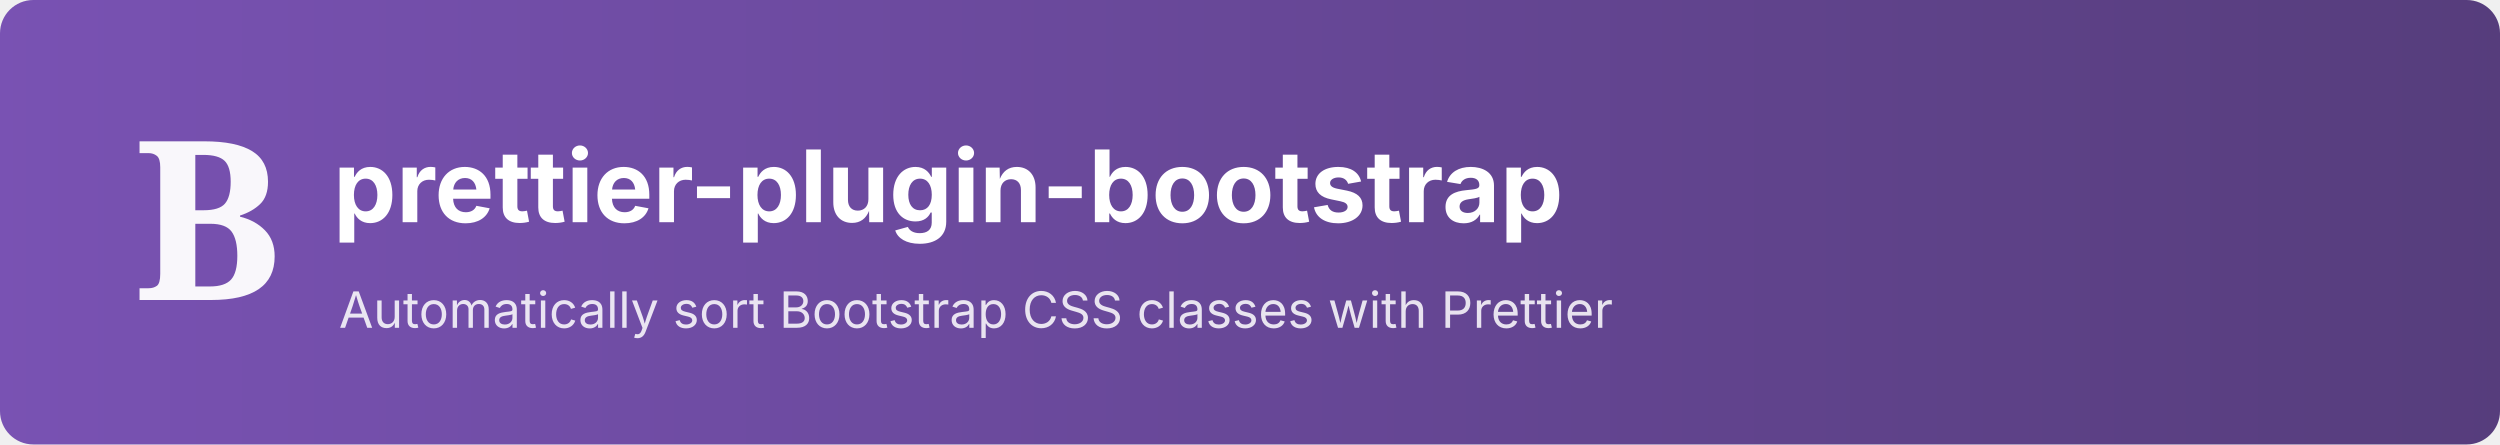
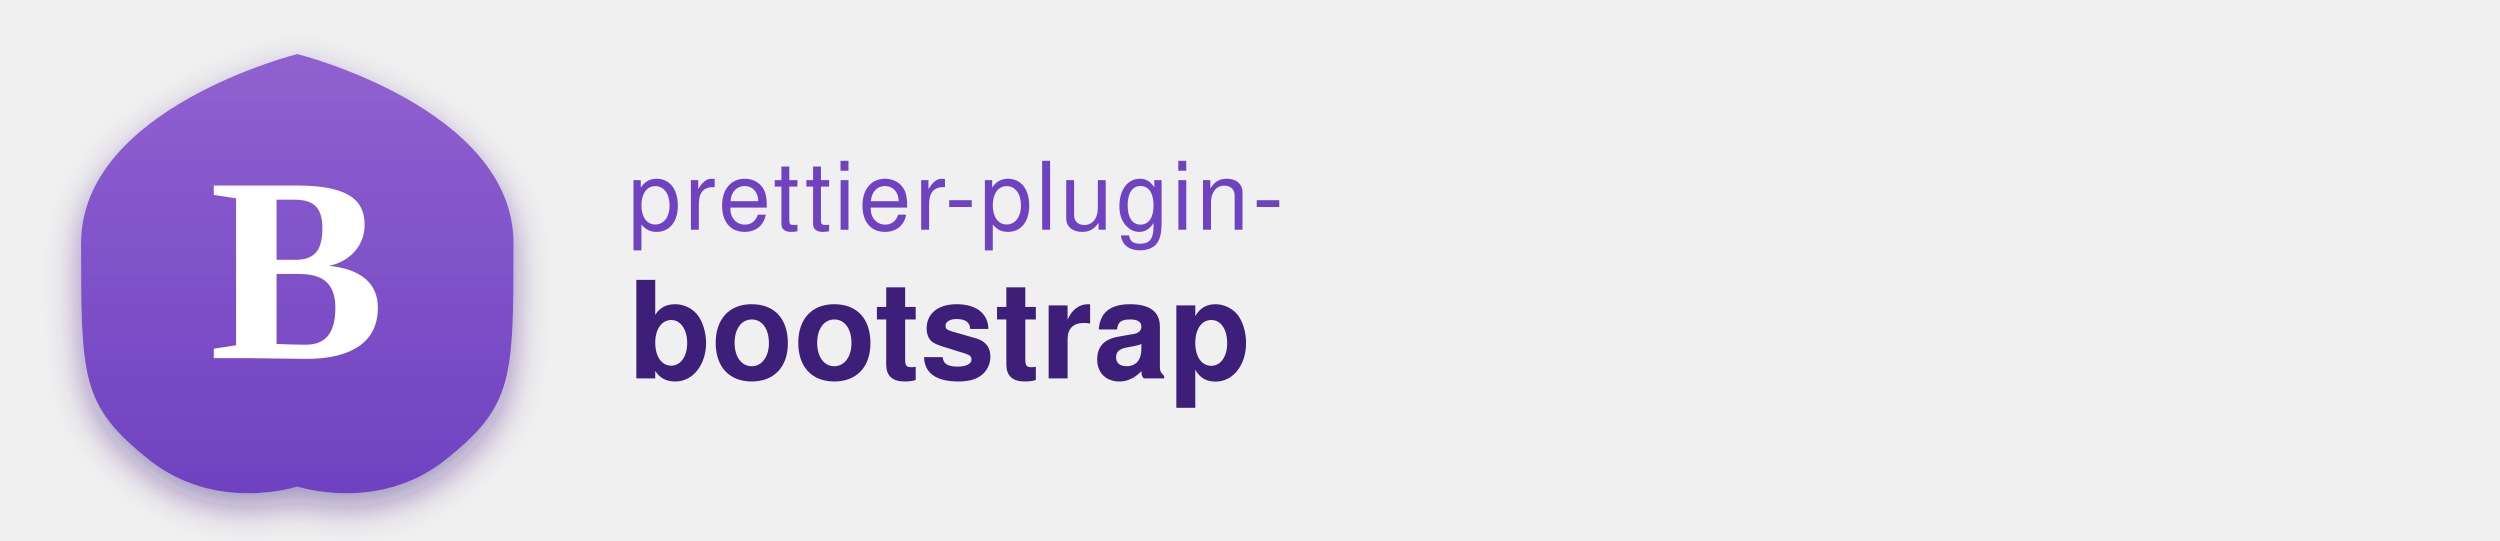
- <svg xmlns="http://www.w3.org/2000/svg" width="900" height="160" viewBox="0 0 900 160">
+ <svg xmlns="http://www.w3.org/2000/svg" viewBox="0 0 740 160" width="740" height="160">
  <defs>
-     <linearGradient id="bg" x1="0" y1="0" x2="1" y2="0">
-       <stop offset="0%" stop-color="#7952b3" />
-       <stop offset="100%" stop-color="#563d7c" />
+     <linearGradient id="shield-grad" x1="0" y1="0" x2="0" y2="1">
+       <stop offset="0%" stop-color="#9061d0" />
+       <stop offset="100%" stop-color="#6f42c1" />
    </linearGradient>
+     <filter id="shadow" x="-20%" y="-20%" width="140%" height="160%">
+       <feDropShadow dx="0" dy="4" stdDeviation="5" flood-color="#3d1f7a" flood-opacity="0.45" />
+     </filter>
  </defs>
-   <rect width="900" height="160" fill="url(#bg)" rx="12" />
-   <text x="48" y="108" font-family="Georgia, serif" font-size="80" font-weight="700" fill="white" opacity="0.95">B</text>
-   <text x="120" y="80" font-family="-apple-system, BlinkMacSystemFont, 'Segoe UI', sans-serif" font-size="36" font-weight="700" fill="white">prettier-plugin-bootstrap</text>
-   <text x="122" y="118" font-family="-apple-system, BlinkMacSystemFont, 'Segoe UI', sans-serif" font-size="18" fill="white" opacity="0.85">Automatically sort Bootstrap CSS classes with Prettier</text>
+   <g transform="translate(24, 16)" filter="url(#shadow)">
+     <path d="       M64,0       C64,0 128,16 128,56       C128,96 128,104 108,120       C88,136 64,128 64,128       C64,128 40,136 20,120       C0,104 0,96 0,56       C0,16 64,0 64,0       Z     " fill="url(#shield-grad)" />
+     <text x="64" y="90" font-family="Georgia, 'Times New Roman', serif" font-size="78" font-weight="700" fill="white" text-anchor="middle">B</text>
+   </g>
+   <text x="186" y="68" font-family="-apple-system, BlinkMacSystemFont, 'Segoe UI', Helvetica, Arial, sans-serif" font-size="28" font-weight="300" fill="#6f42c1" letter-spacing="1">prettier-plugin-</text>
+   <text x="186" y="112" font-family="-apple-system, BlinkMacSystemFont, 'Segoe UI', Helvetica, Arial, sans-serif" font-size="40" font-weight="700" fill="#3d1f7a">bootstrap</text>
</svg>
